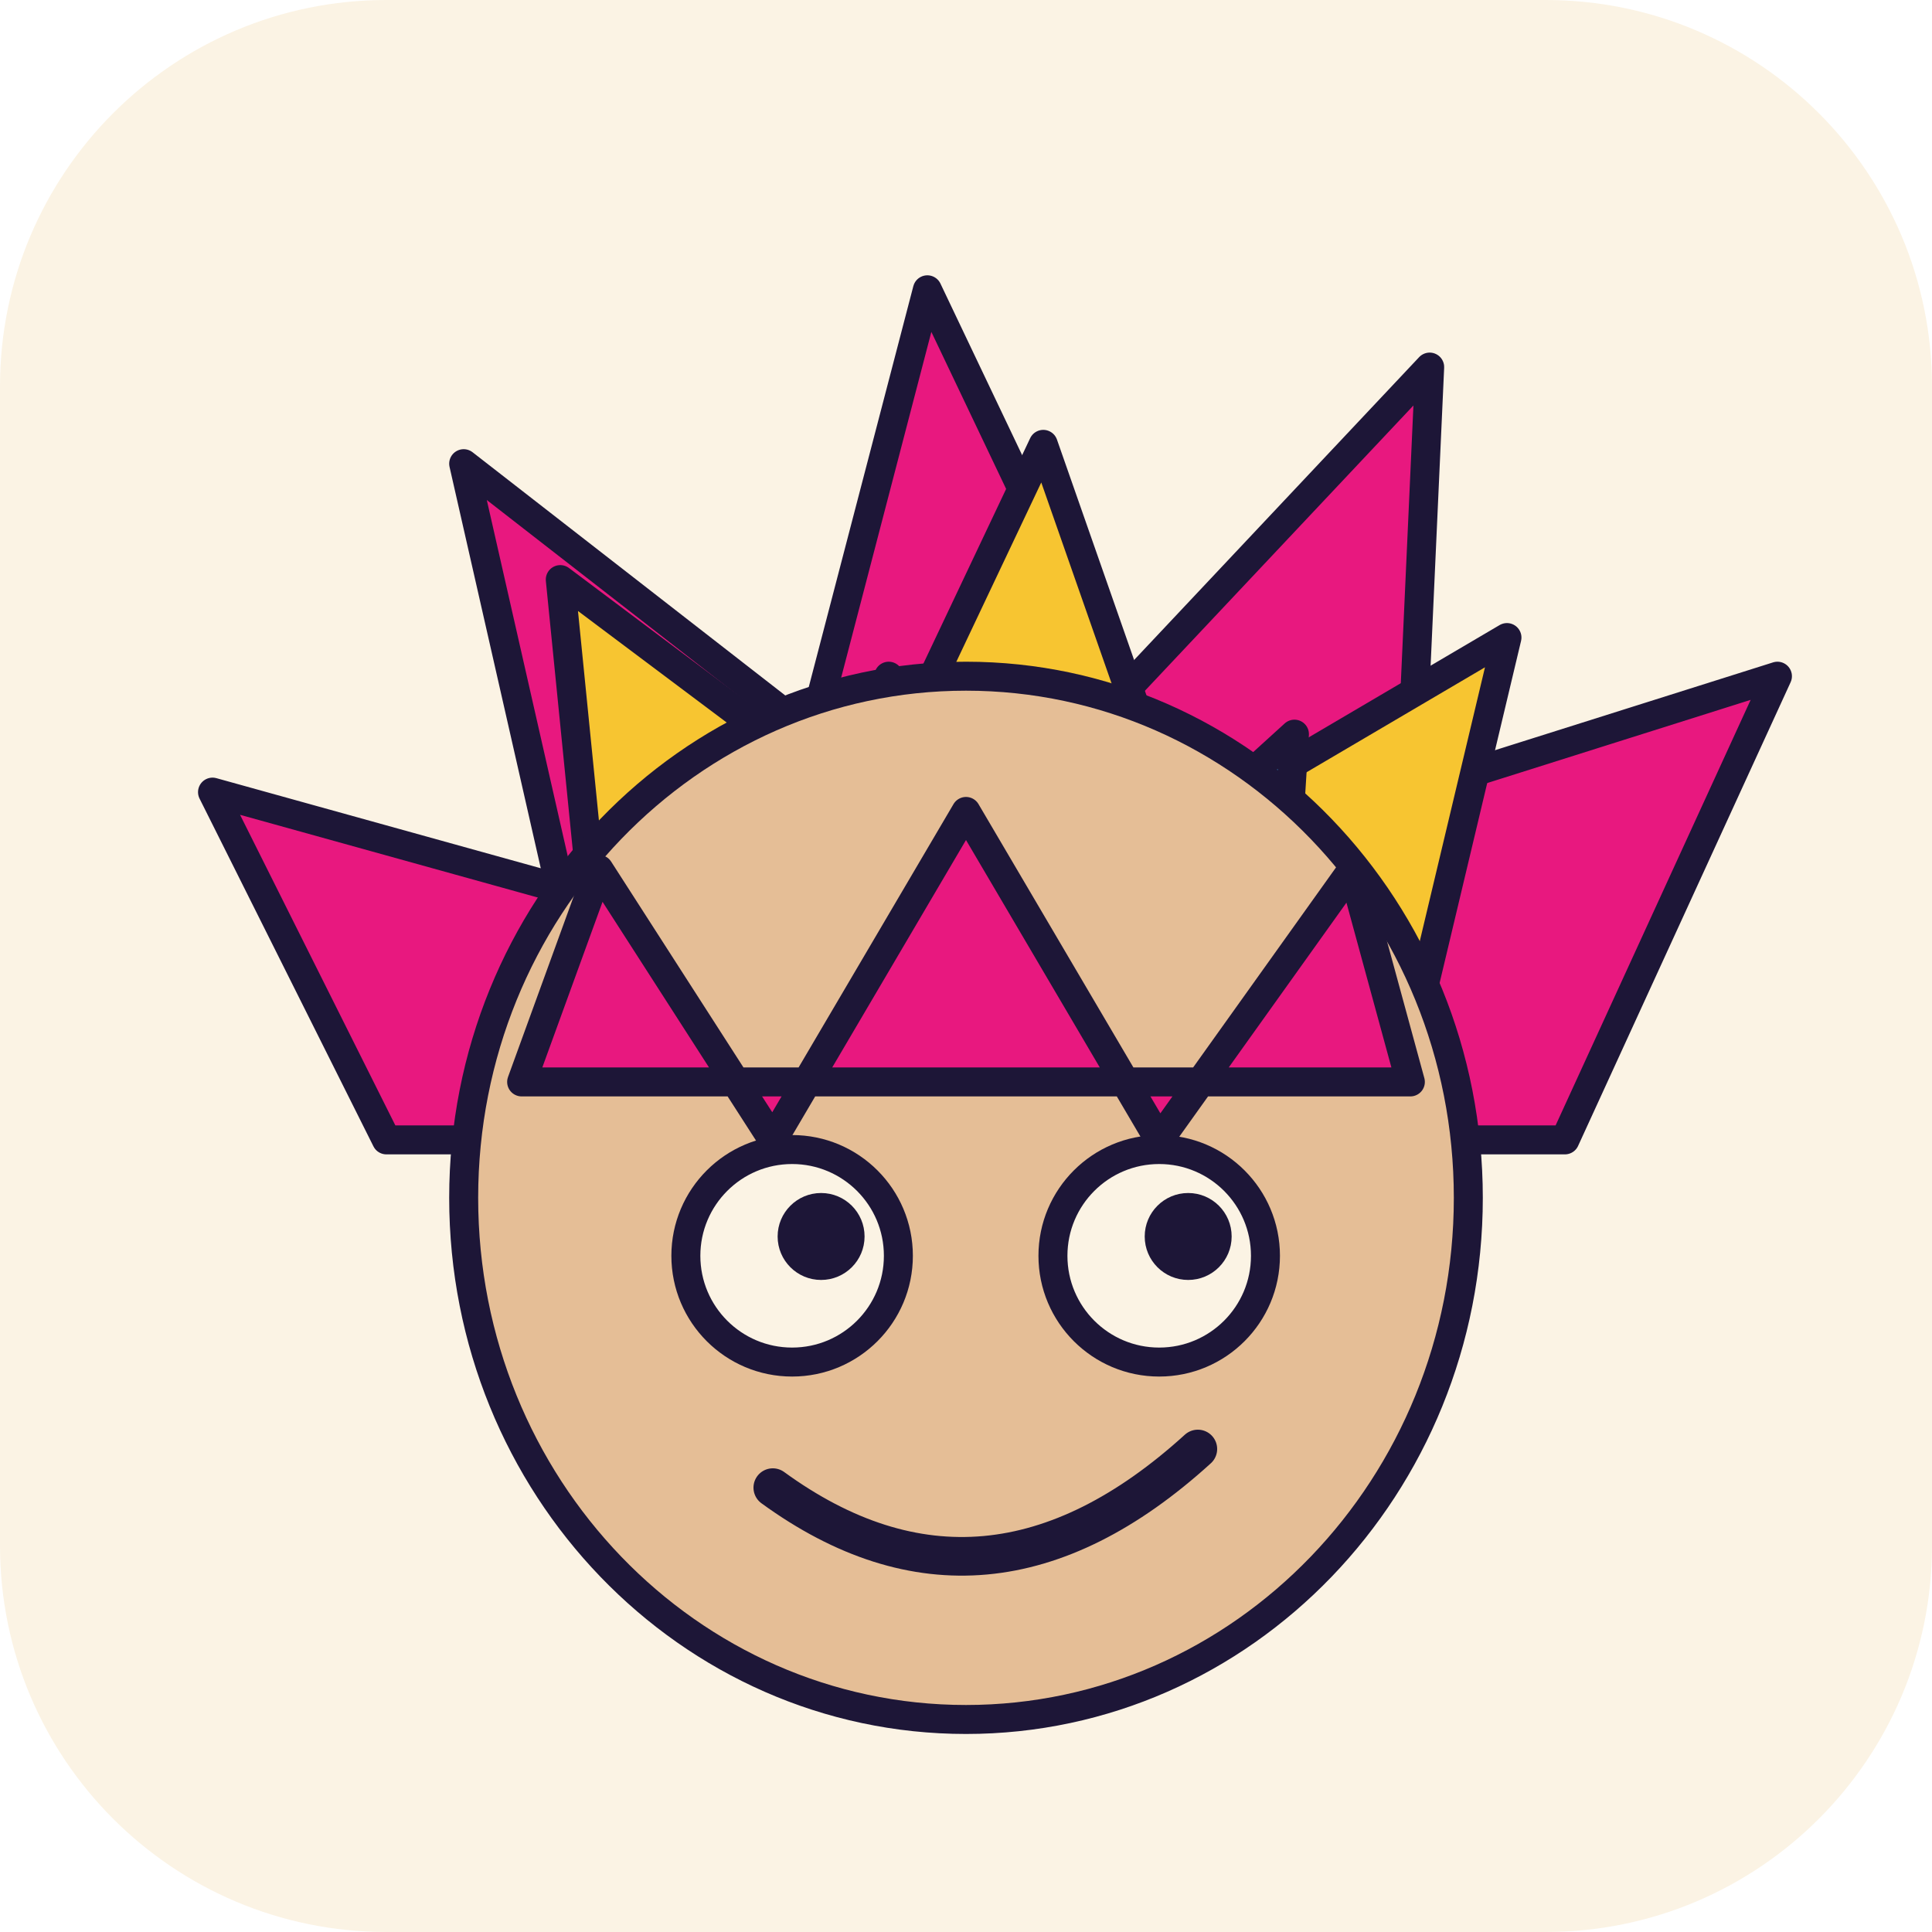
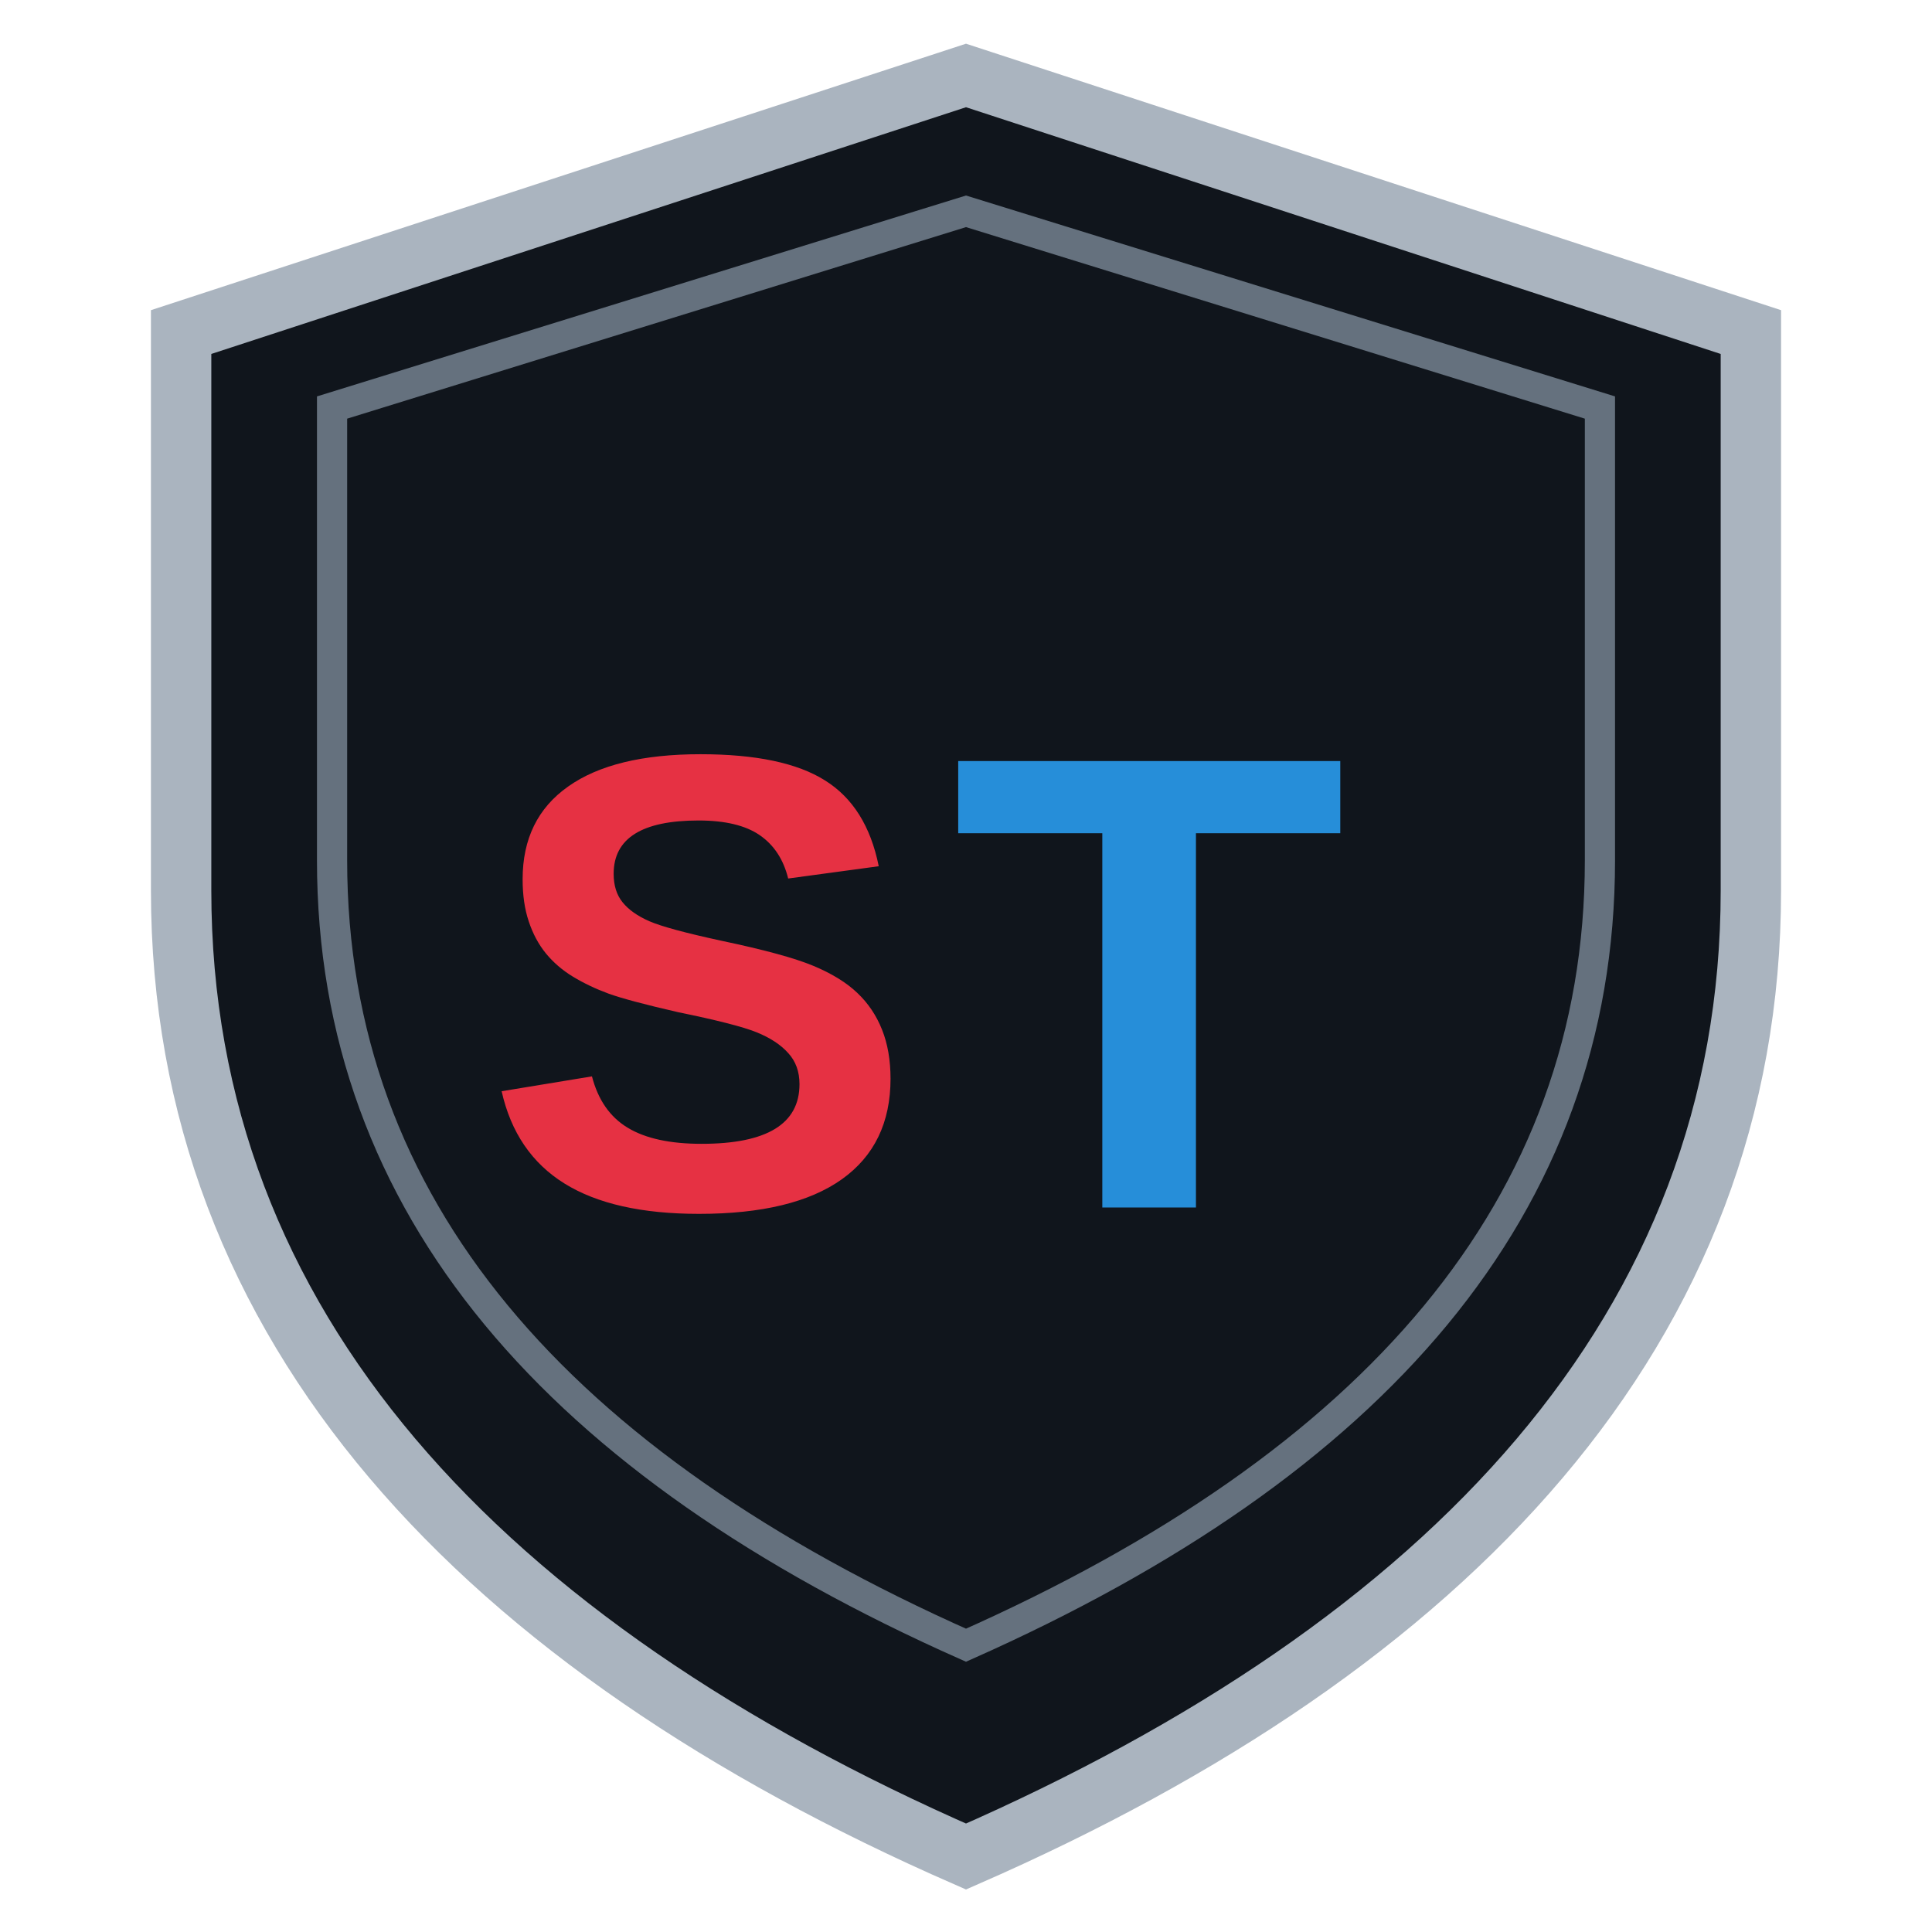
- <svg xmlns="http://www.w3.org/2000/svg" viewBox="0 0 200 200">
-   <rect width="200" height="200" rx="40" fill="#FBF3E4" />
-   <g stroke="#1d1637" stroke-width="3" stroke-linejoin="round">
-     <path d="M40 118 L22 82 L58 92 L48 48 L84 76 L96 30 L116 72 L148 38 L146 82 L184 70 L162 118 Z" fill="#E8187F" />
-     <path d="M62 100 L58 60 L90 84 L108 46 L122 86 L156 66 L146 108Z" fill="#F7C531" />
-     <path d="M80 102 L92 70 L112 96 L134 76 L132 108Z" fill="#33B3F2" />
-     <ellipse cx="100" cy="124" rx="52" ry="54" fill="#E5BE96" />
-   </g>
-   <path d="M62 90 L80 118 L100 84 L120 118 L140 90 L146 112 L54 112Z" fill="#E8187F" stroke="#1d1637" stroke-width="3" stroke-linejoin="round" />
-   <circle cx="82" cy="130" r="11" fill="#FBF3E4" stroke="#1d1637" stroke-width="3" />
-   <circle cx="120" cy="130" r="11" fill="#FBF3E4" stroke="#1d1637" stroke-width="3" />
-   <circle cx="85" cy="128" r="4.5" fill="#1d1637" />
-   <circle cx="123" cy="128" r="4.5" fill="#1d1637" />
-   <path d="M80 154 Q102 170 124 150" fill="none" stroke="#1d1637" stroke-width="4" stroke-linecap="round" />
+ <svg xmlns="http://www.w3.org/2000/svg" viewBox="0 0 128 128" fill="none">
+   <path d="M64 5 116 22v37c0 29-20 50-52 64C32 109 12 88 12 59V22L64 5Z" fill="#10151C" stroke="#AAB4BF" stroke-width="4" />
+   <path d="M64 14 106 27v30c0 23-15 40-42 52C37 97 22 80 22 57V27l42-13Z" stroke="#65717E" stroke-width="2" />
+   <text x="32" y="80" font-family="Arial Black,Arial,sans-serif" font-size="43" font-weight="900" letter-spacing="-6" fill="#E63143">S</text>
+   <text x="63" y="80" font-family="Arial Black,Arial,sans-serif" font-size="43" font-weight="900" letter-spacing="-6" fill="#268ED9">T</text>
</svg>
